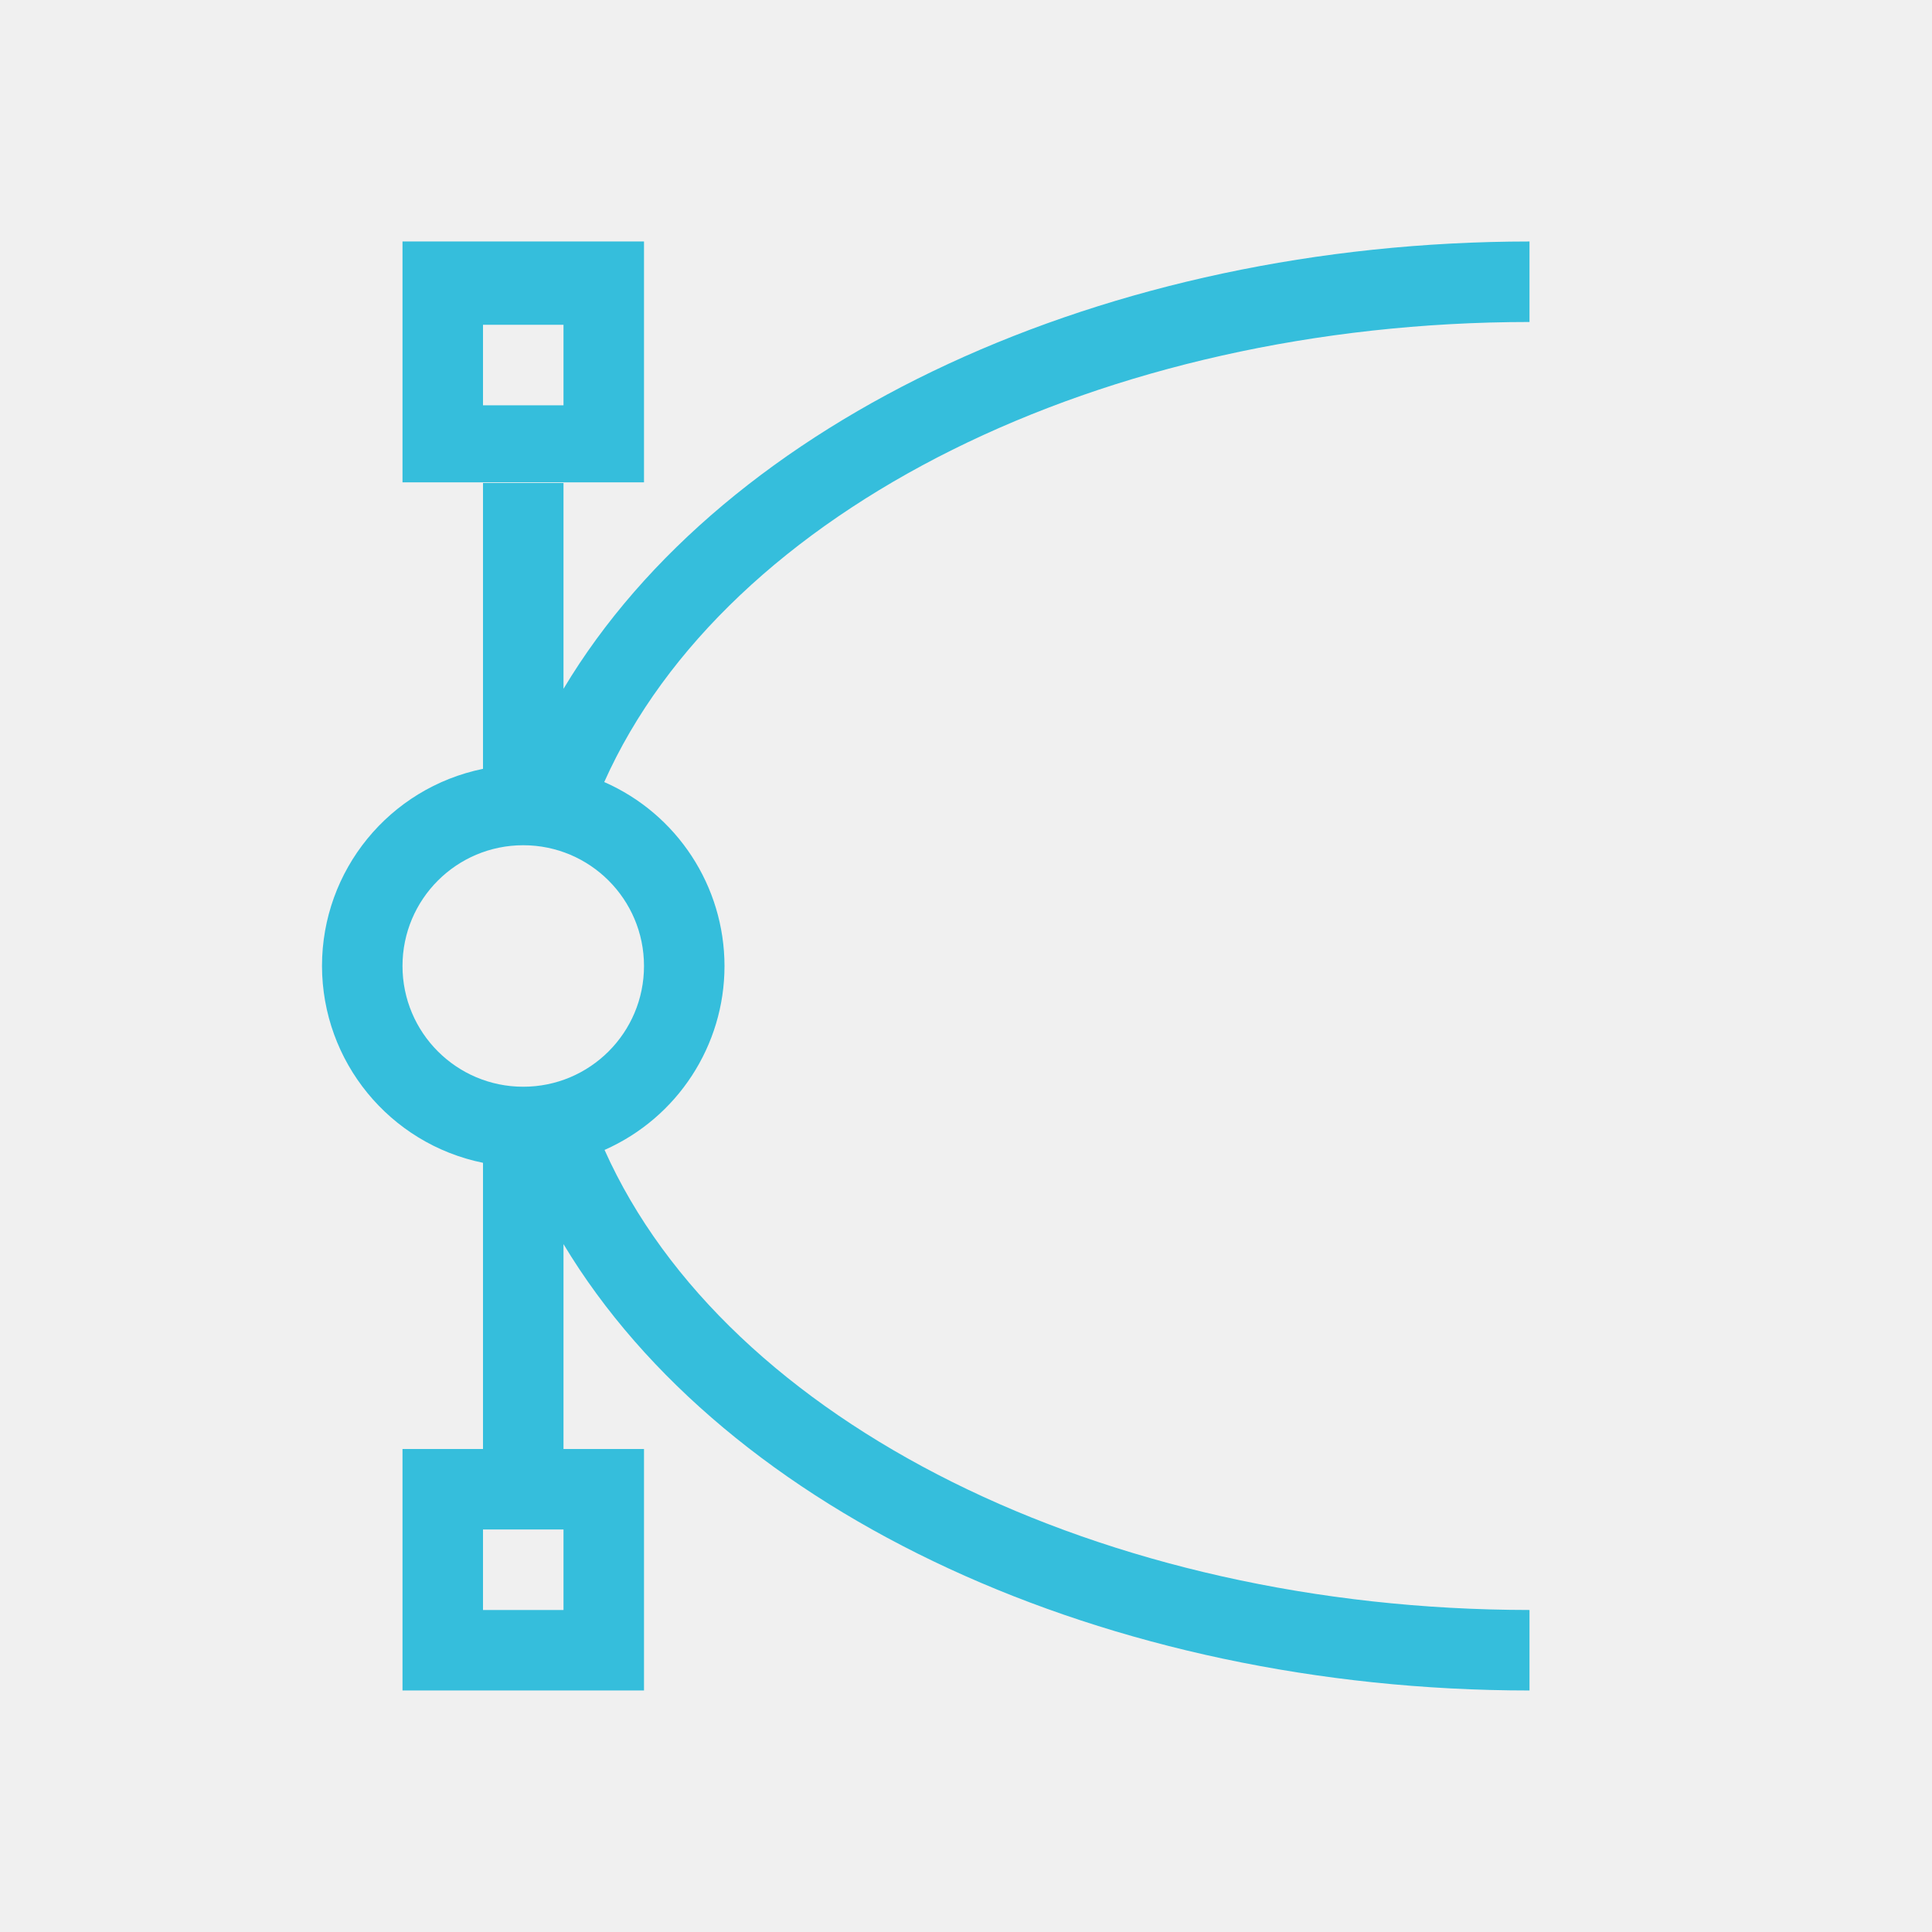
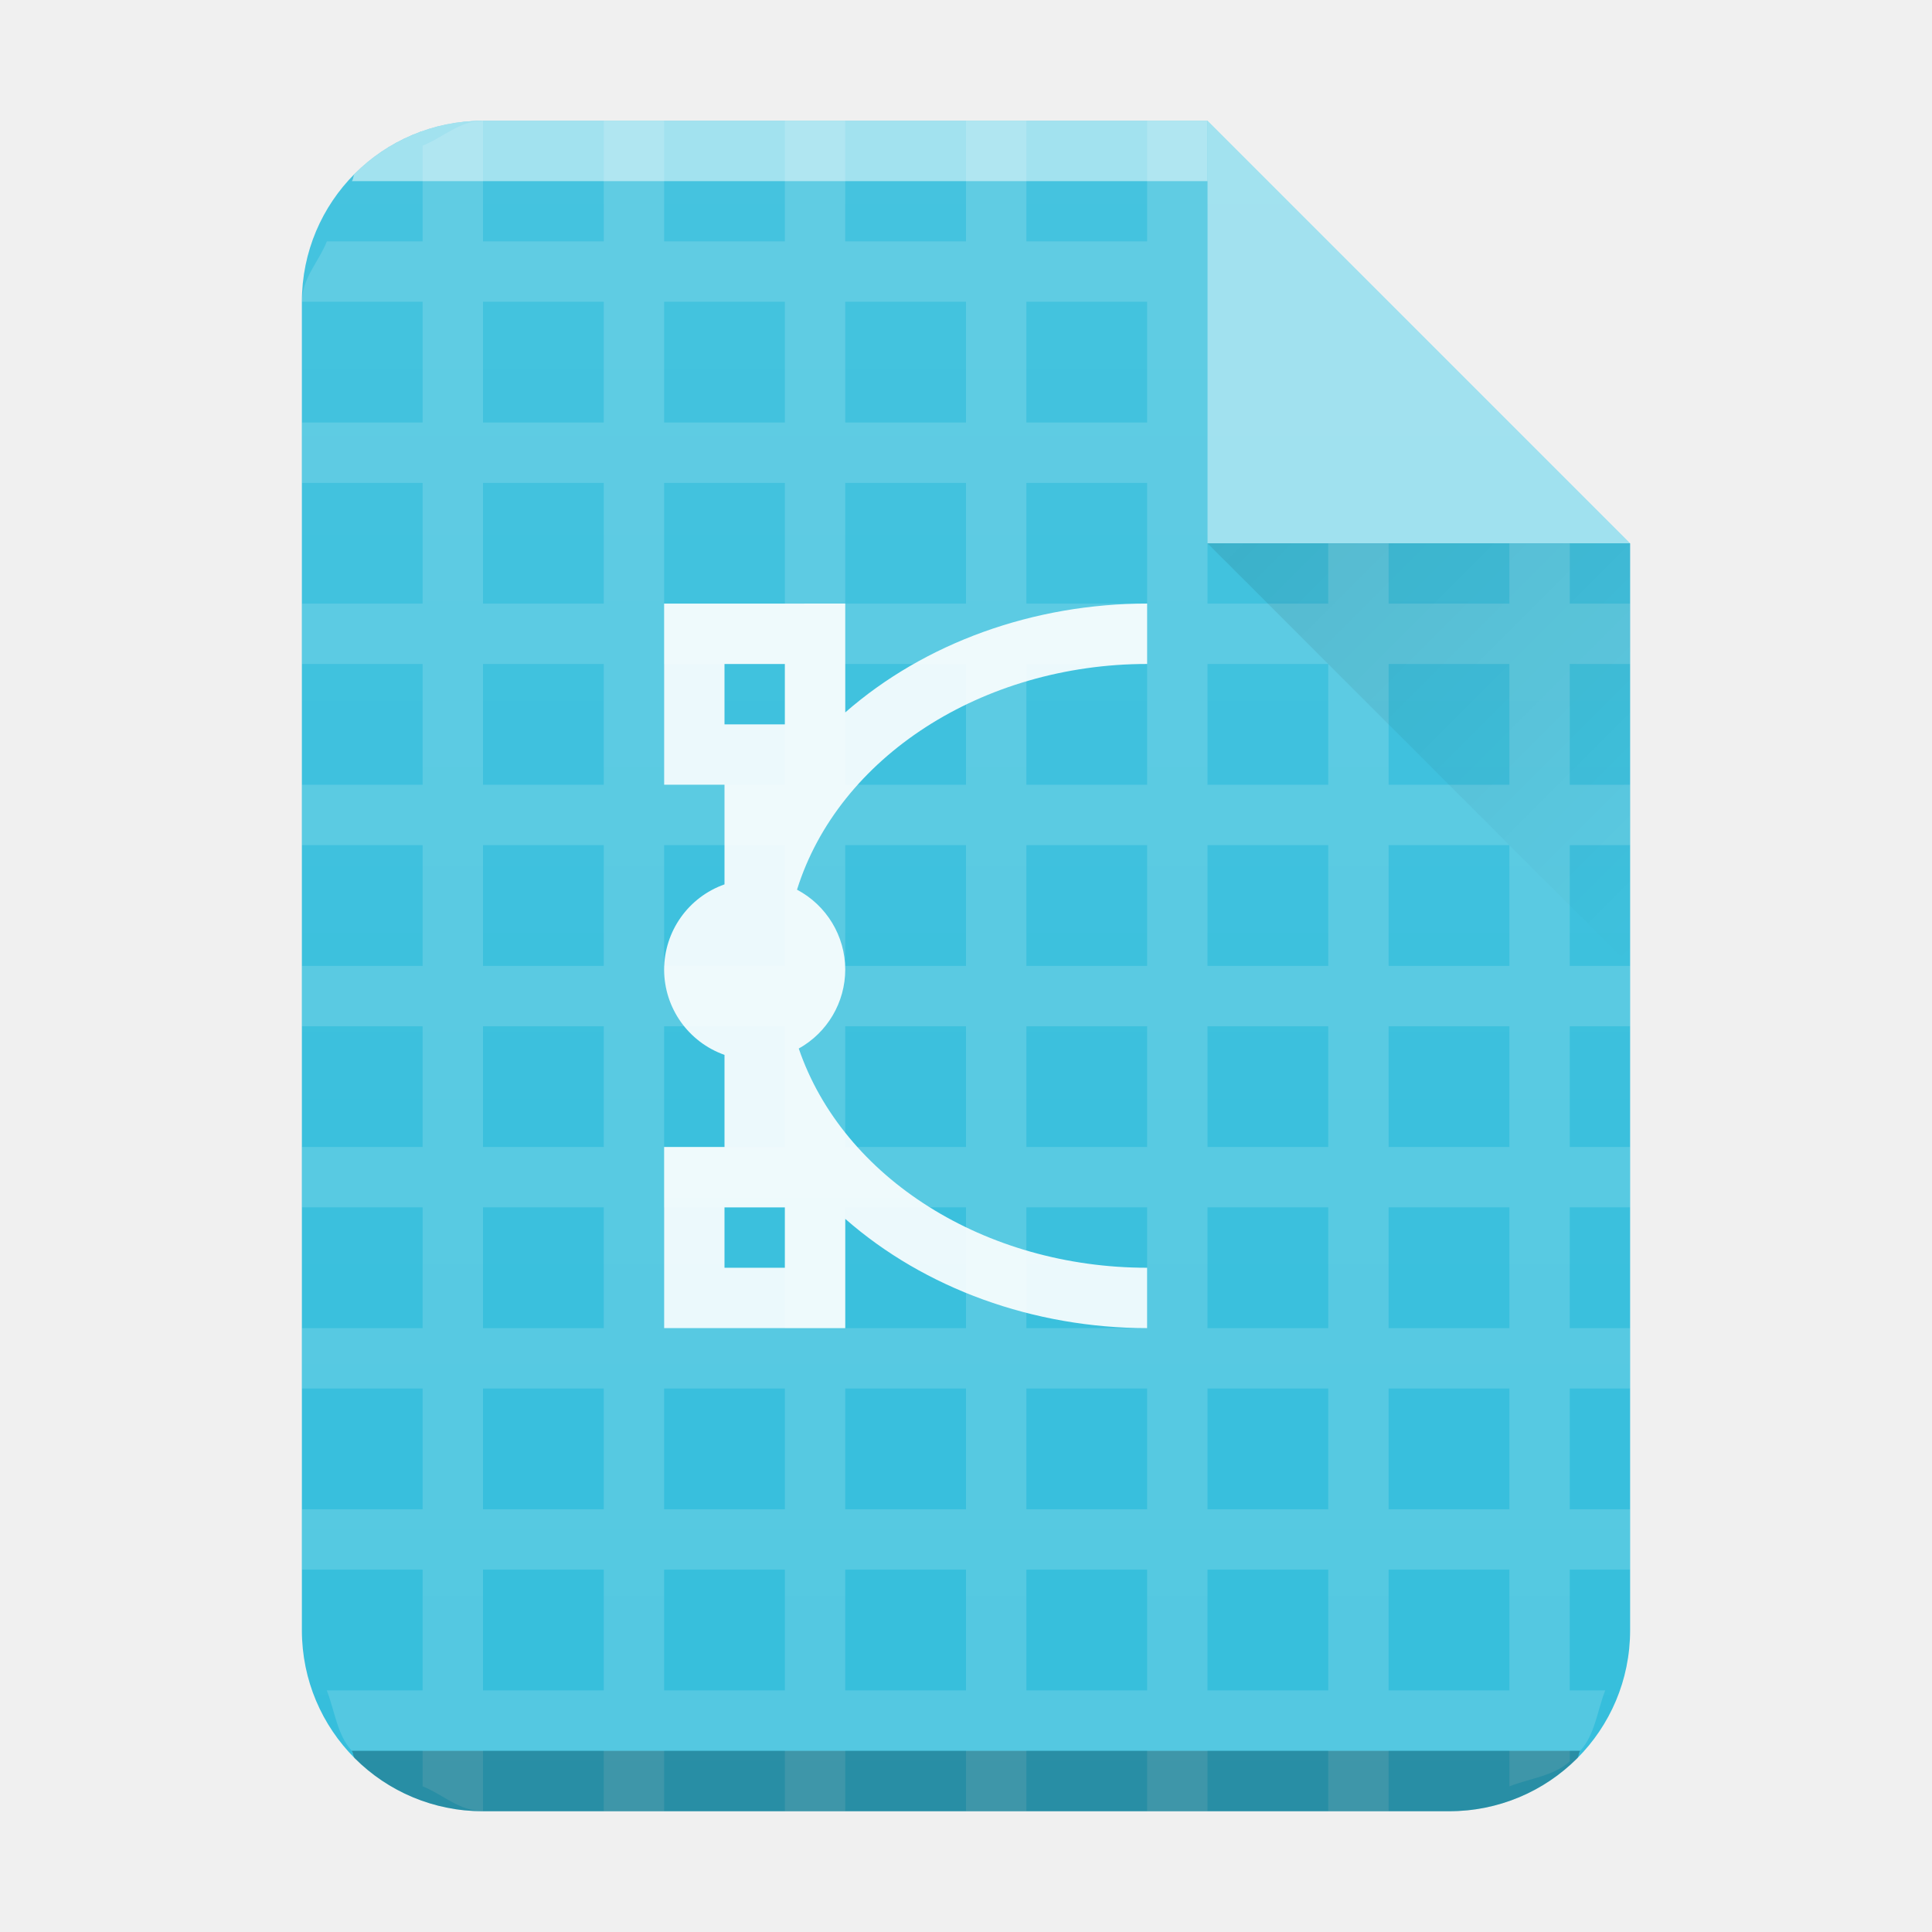
- <svg xmlns="http://www.w3.org/2000/svg" width="24" version="1.1" height="24" id="svg2" viewBox="0 0 24 24">
-   <defs id="defs3871" />
-   <g transform="translate(1,1)">
-     <g id="layer1" transform="matrix(1 0 0 1 -326 -534.3622)">
-       <path style="opacity:1;fill:#35bedc;fill-opacity:1;stroke:none;stroke-width:10;stroke-miterlimit:4;stroke-dasharray:none;stroke-opacity:1" d="m 330,536.362 0,2.992 3,0 0,-2.992 -3,0 z m 14,0 c -5.254,0.003 -9.99,2.196 -12,5.557 l 0,-2.557 -1,0 0,3.551 c -1.164,0.238 -2,1.261 -2,2.449 0.002,1.186 0.838,2.208 2,2.445 l 0,3.555 -1,0 0,3 3,0 0,-3 -1,0 0,-2.545 c 2.016,3.356 6.75,5.544 12,5.545 l 0,-1 c -5.304,-0.003 -9.975,-2.326 -11.49,-5.715 0.905,-0.4 1.49,-1.296 1.49,-2.285 -10e-4,-0.99 -0.587,-1.887 -1.494,-2.285 1.515,-3.389 6.189,-5.713 11.494,-5.715 l 0,-1 z m -13,1.035 1,0 0,1 -1,0 0,-1 z m 0.5,6.465 a 1.5,1.5 0 0 1 1.5,1.5 1.5,1.5 0 0 1 -1.5,1.5 1.5,1.5 0 0 1 -1.5,-1.5 1.5,1.5 0 0 1 1.5,-1.5 z m -0.5,8.5 1,0 0,1 -1,0 0,-1 z" id="rect4147" />
+ <svg xmlns="http://www.w3.org/2000/svg" xmlns:xlink="http://www.w3.org/1999/xlink" width="32" height="32" version="1.1" id="svg35">
+   <defs id="defs13">
+     <linearGradient id="b" y1="17" y2="24" x1="47" x2="54" gradientUnits="userSpaceOnUse" gradientTransform="translate(357.57,507.8)">
+       <stop stop-color="#060606" id="stop2" />
+       <stop offset="1" stop-opacity="0" id="stop4" />
+     </linearGradient>
+     <linearGradient xlink:href="#a" id="c" x1="5" y1="30" x2="5" y2="2" gradientUnits="userSpaceOnUse" gradientTransform="translate(-20)" />
+     <linearGradient id="a" y1="392.36" y2="365.36" x2="0" gradientUnits="userSpaceOnUse" gradientTransform="translate(309.57 152.44)">
+       <stop stop-color="#fff" stop-opacity="0" id="stop8" />
+       <stop offset="1" stop-color="#fff" stop-opacity=".2" id="stop10" />
+     </linearGradient>
+   </defs>
+   <path d="M20 2H8C6.338 2 5 3.338 5 5v22c0 1.662 1.338 3 3 3h16c1.662 0 3-1.338 3-3V9z" fill="#35bedc" id="path15" />
+   <path d="M8 2c-.391 0-.658.277-1 .412v1.586H5.414c-.135.341-.411.608-.412.998v.002H7v2H5.002v1H7v2H5.002v1H7v2H5.002v1H7v2H5.002v1H7v2H5.002v1H7v2H5.002v1H7v2H5.002v1H7v2H5.412c.135.343.17.733.414 1H7v.59c.34.134.607.41.996.41H8v-1h2v1h1v-1h2v1h1v-1h2v1h1v-1h2v1h1v-1h2v1h1v-1h2v.59c.342-.135.733-.17 1-.414v-.176h.174c.244-.267.279-.657.414-1H26v-2h1v-1h-1v-2h1v-1h-1v-2h1v-1h-1v-2h1v-1h-1v-2h1v-1h-1v-2h1v-1h-1V9h-1v.998h-2V9h-1v.998h-2V2h-1v1.998h-2V2h-1v1.998h-2V2h-1v1.998h-2V2h-1v1.998H8V2zm0 2.998h2v2H8v-2zm3 0h2v2h-2v-2zm3 0h2v2h-2v-2zm3 0h2v2h-2v-2zm-9 3h2v2H8v-2zm3 0h2v2h-2v-2zm3 0h2v2h-2v-2zm3 0h2v2h-2v-2zm-9 3h2v2H8v-2zm3 0h2v2h-2v-2zm3 0h2v2h-2v-2zm3 0h2v2h-2v-2zm3 0h2v2h-2v-2zm3 0h2v2h-2v-2zm-15 3h2v2H8v-2zm3 0h2v2h-2v-2zm3 0h2v2h-2v-2zm3 0h2v2h-2v-2zm3 0h2v2h-2v-2zm3 0h2v2h-2v-2zm-15 3h2v2H8v-2zm3 0h2v2h-2v-2zm3 0h2v2h-2v-2zm3 0h2v2h-2v-2zm3 0h2v2h-2v-2zm3 0h2v2h-2v-2zm-15 3h2v2H8v-2zm3 0h2v2h-2v-2zm3 0h2v2h-2v-2zm3 0h2v2h-2v-2zm3 0h2v2h-2v-2zm3 0h2v2h-2v-2zm-15 3h2v2H8v-2zm3 0h2v2h-2v-2zm3 0h2v2h-2v-2zm3 0h2v2h-2v-2zm3 0h2v2h-2v-2zm3 0h2v2h-2v-2zm-15 3h2v2H8v-2zm3 0h2v2h-2v-2zm3 0h2v2h-2v-2zm3 0h2v2h-2v-2zm3 0h2v2h-2v-2zm3 0h2v2h-2v-2z" color="#000" opacity=".15" fill="#fff" id="path17" />
+   <g fill-rule="evenodd" id="g27" transform="translate(0,-0.002)">
+     <path d="m 404.57,524.8 7,7 v -7 z" opacity="0.1" fill="url(#b)" transform="translate(-384.57,-515.8)" id="path19" style="fill:url(#b)" />
+     <g fill="#ffffff" id="g25">
+       <path d="m 11,10 v 3 h 1 v 1.65 a 1.5,1.5 0 0 0 -1,1.412 1.5,1.5 0 0 0 1,1.412 V 19 h -1 v 3 h 3 V 20.19 A 7,6 0 0 0 19,22 V 21 A 6,5 0 0 1 13.23,17.369 1.5,1.5 0 0 0 14,16.06 1.5,1.5 0 0 0 13.201,14.738 6,5 0 0 1 19,10.999 v -1 a 7,6 0 0 0 -5,1.803 V 9.999 Z m 1,1 h 1 v 1 h -1 z m 0,9 h 1 v 1 h -1 z" color="#4d4d4d" opacity="0.9" id="path21" />
+       <path d="M 27,9 20,2 v 7 z" color="#000000" opacity="0.5" id="path23" />
    </g>
  </g>
+   <path d="M8 2a2.99 2.99 0 00-2.123.877c-.031.031-.02.09-.05.123H20V2z" color="#000" opacity=".5" fill="#fff" id="path29" />
+   <path d="M5.826 29c.03.033.02.092.051.123A2.99 2.99 0 008 30h16a2.99 2.99 0 002.123-.877c.031-.031.02-.09.05-.123z" color="#000" opacity=".25" id="path31" />
+   <path d="M 20,2 H 8 c -1.662,0 -3,1.338 -3,3 v 22 c 0,1.662 1.338,3 3,3 H 24 c 1.662,0 3,-1.338 3,-3 V 9 Z" opacity="0.4" fill="url(#c)" id="path33" style="fill:url(#c)" />
</svg>
